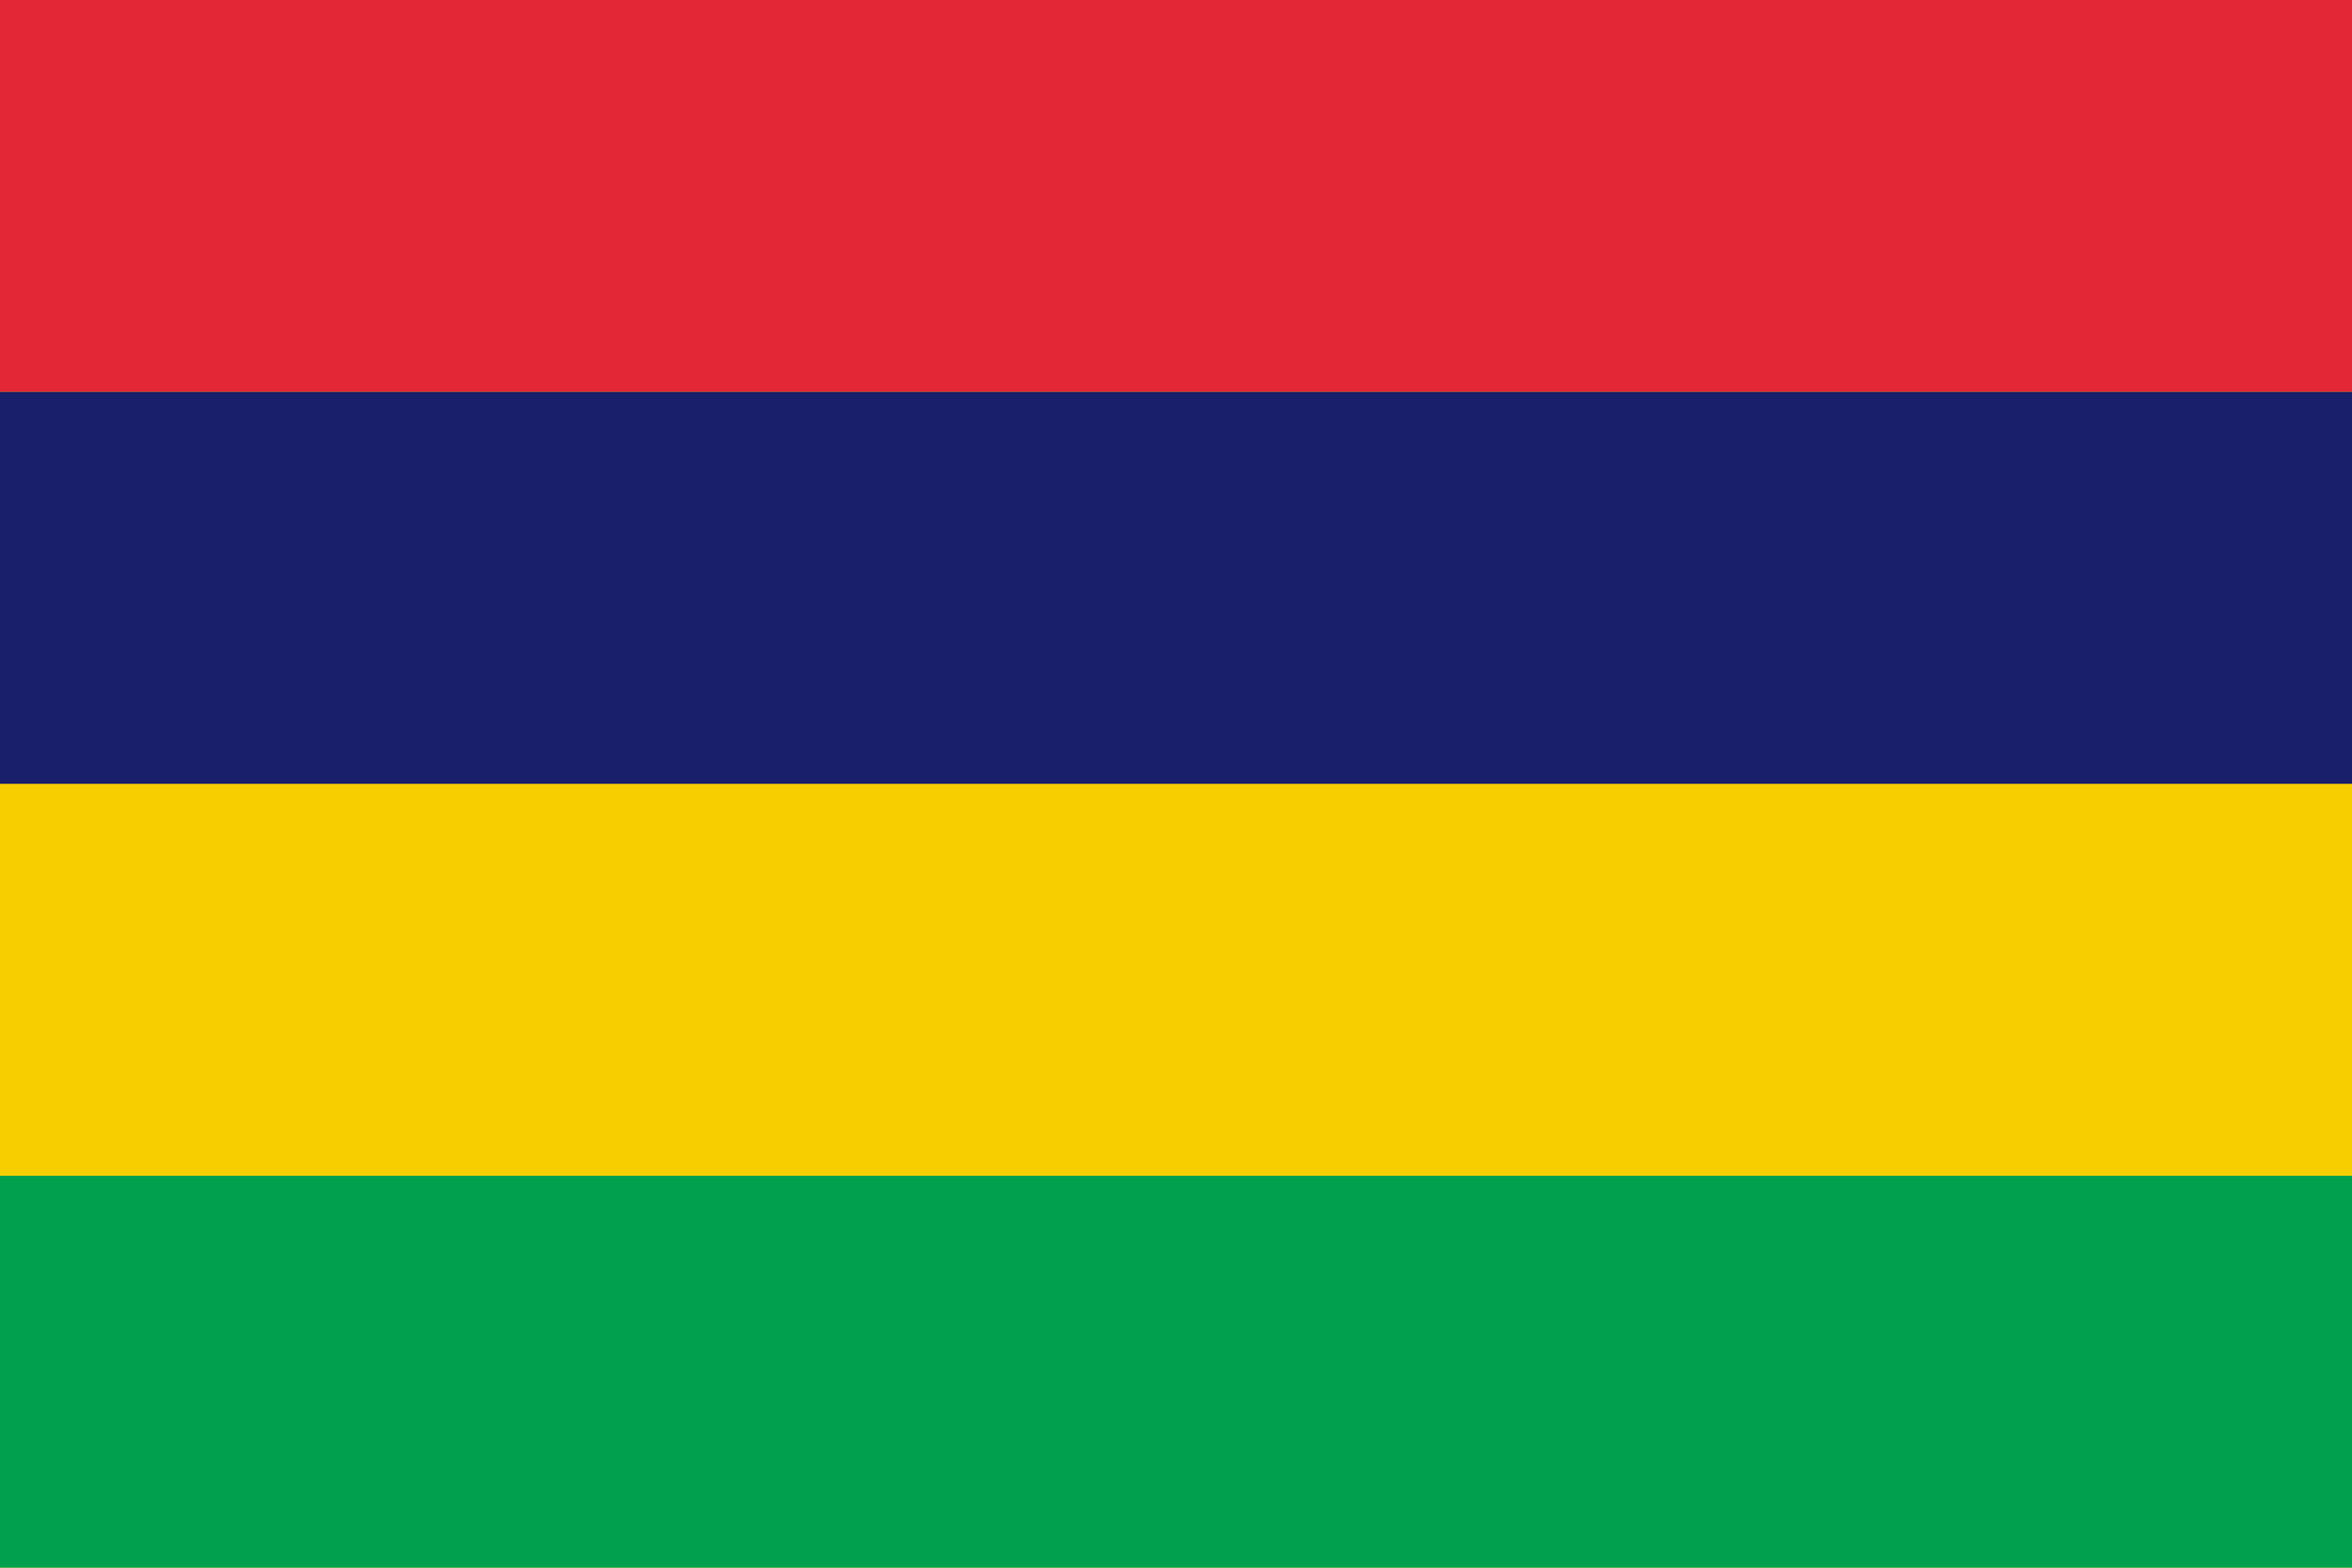
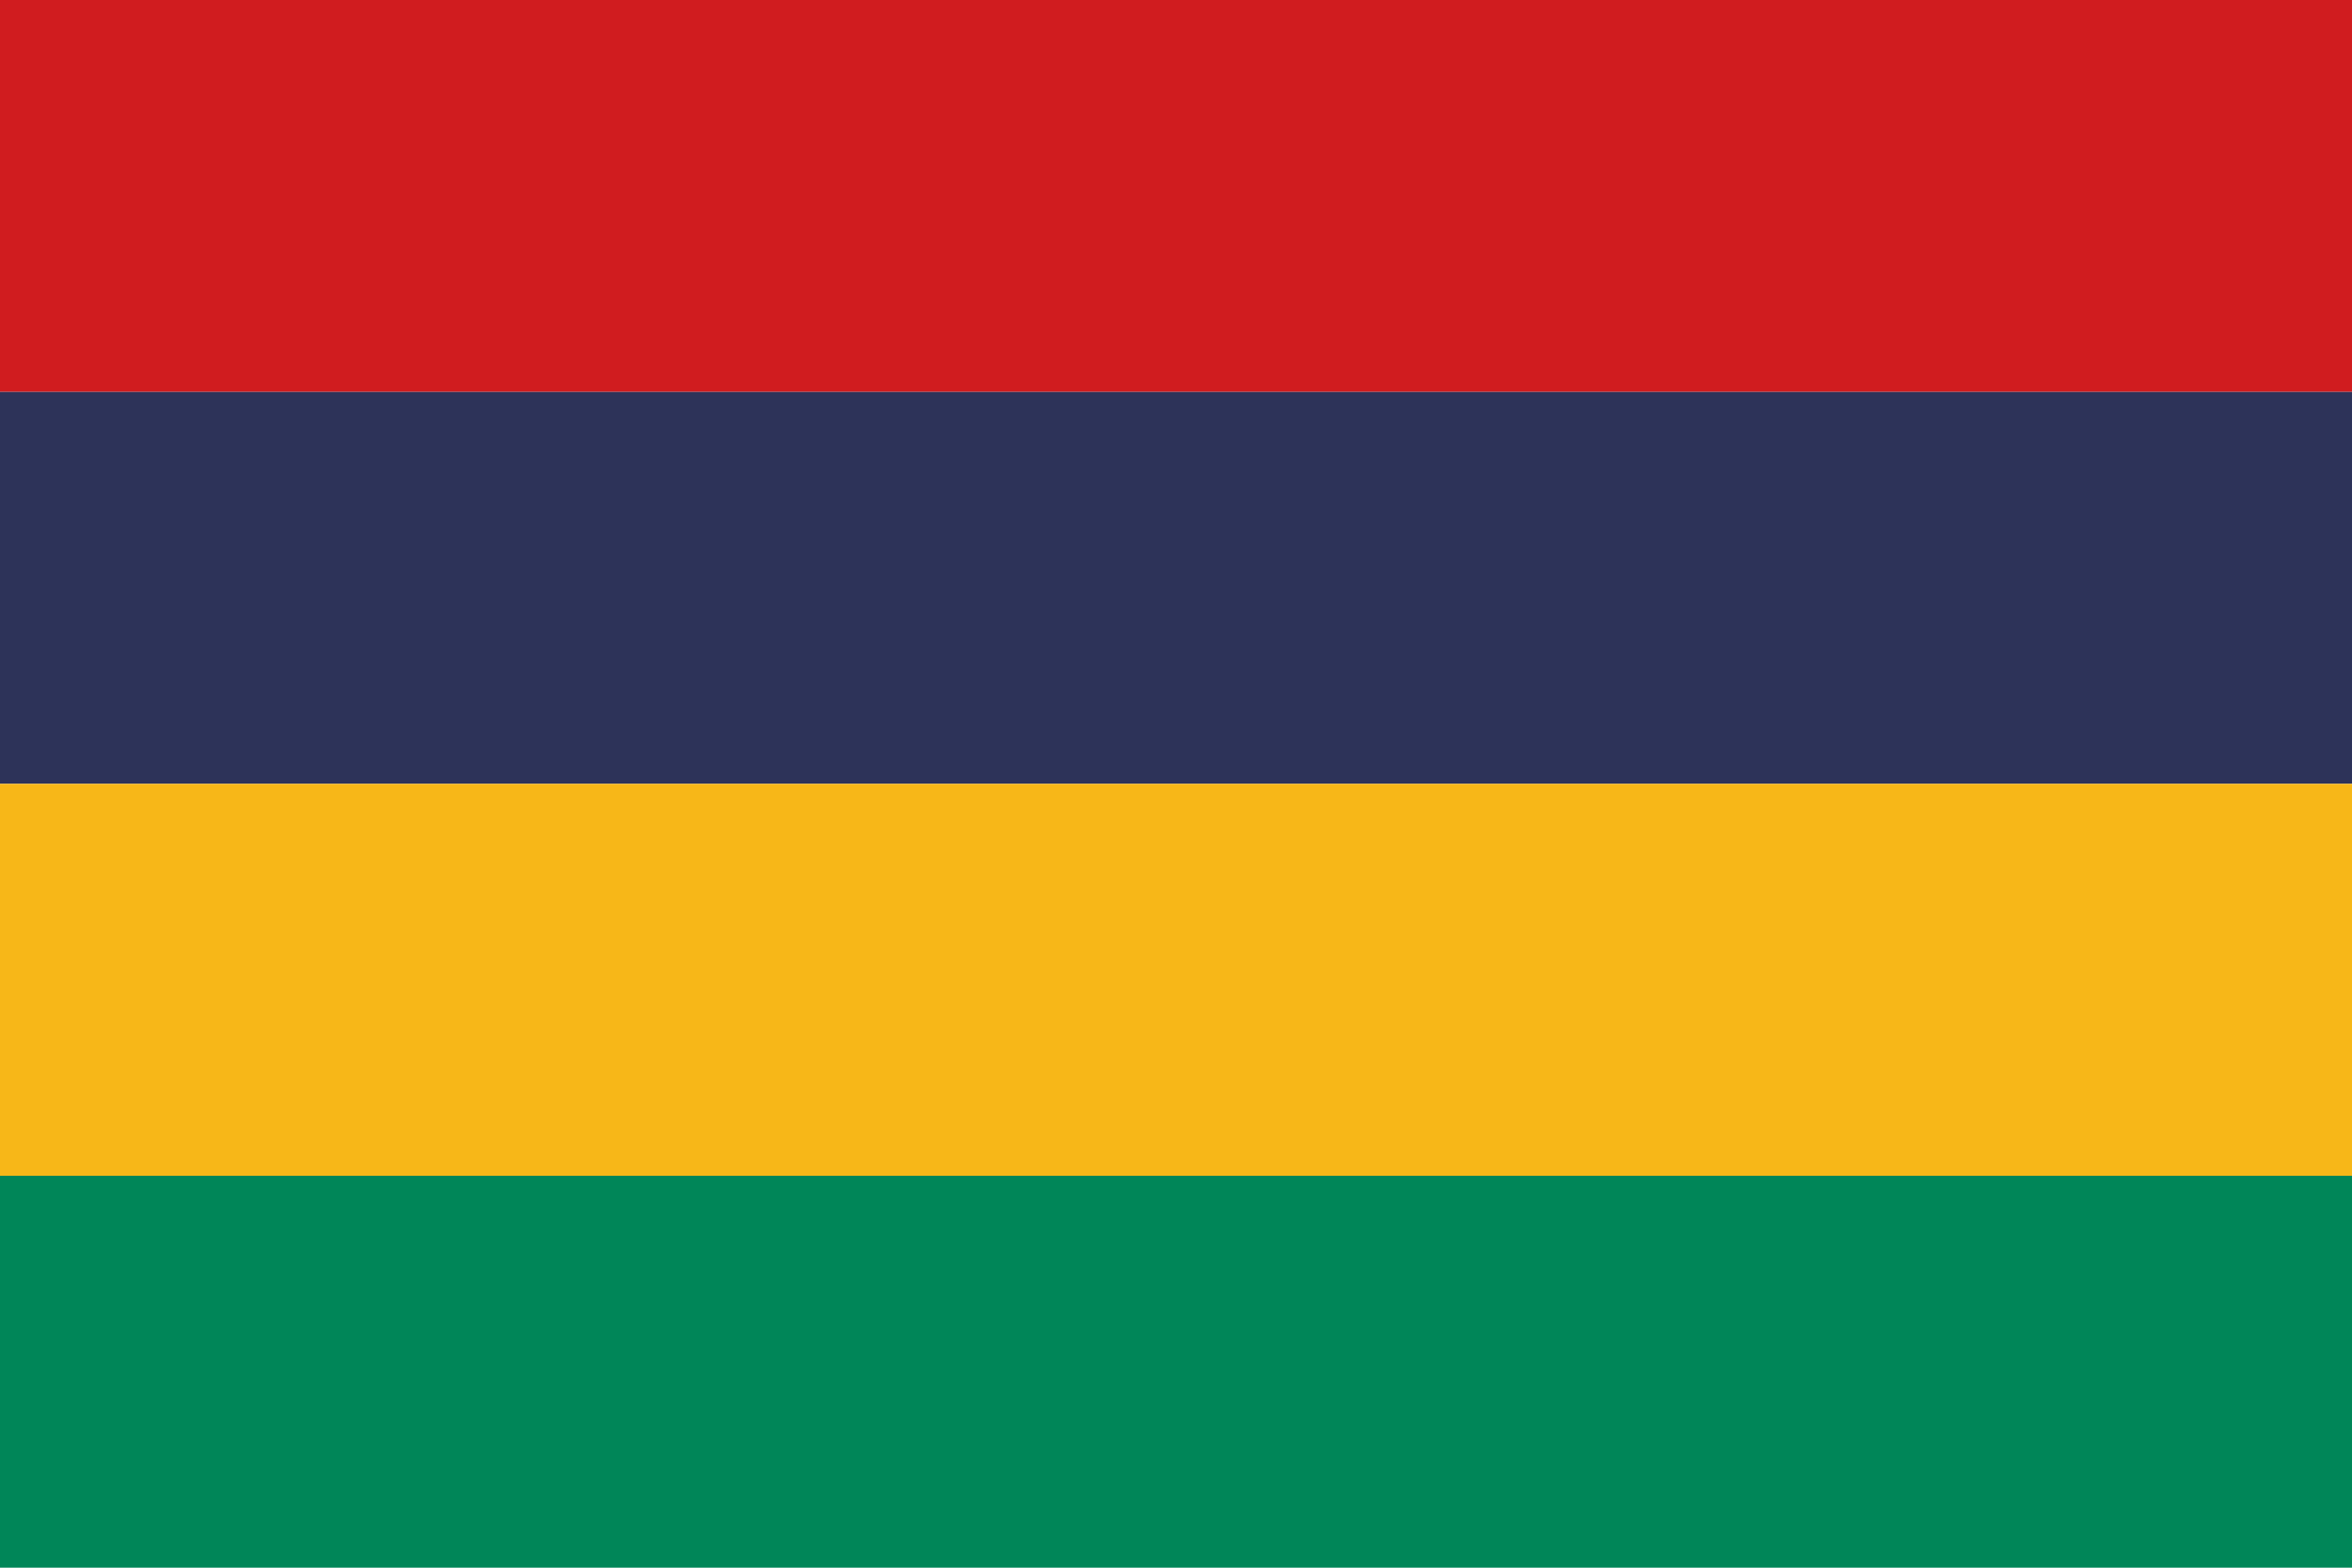
- <svg xmlns="http://www.w3.org/2000/svg" viewBox="0 85.333 512 341.333">
-   <path fill="#f7ce00" d="M0 85.331h512v341.326H0z" />
-   <path fill="#e32737" d="M0 85.331h512v85.337H0z" />
-   <path fill="#191f6a" d="M0 170.657h512v85.337H0z" />
-   <path fill="#00a04e" d="M0 341.331h512v85.337H0z" />
+ <svg xmlns="http://www.w3.org/2000/svg" viewBox="0 0 513 342">
+   <path fill="#d01c1f" d="M0 0h513v85.5H0z" />
+   <path fill="#2d3359" d="M0 85.5h513V171H0z" />
+   <path fill="#f7b718" d="M0 171h513v85.5H0z" />
+   <path fill="#008658" d="M0 256.5h513V342H0z" />
</svg>
